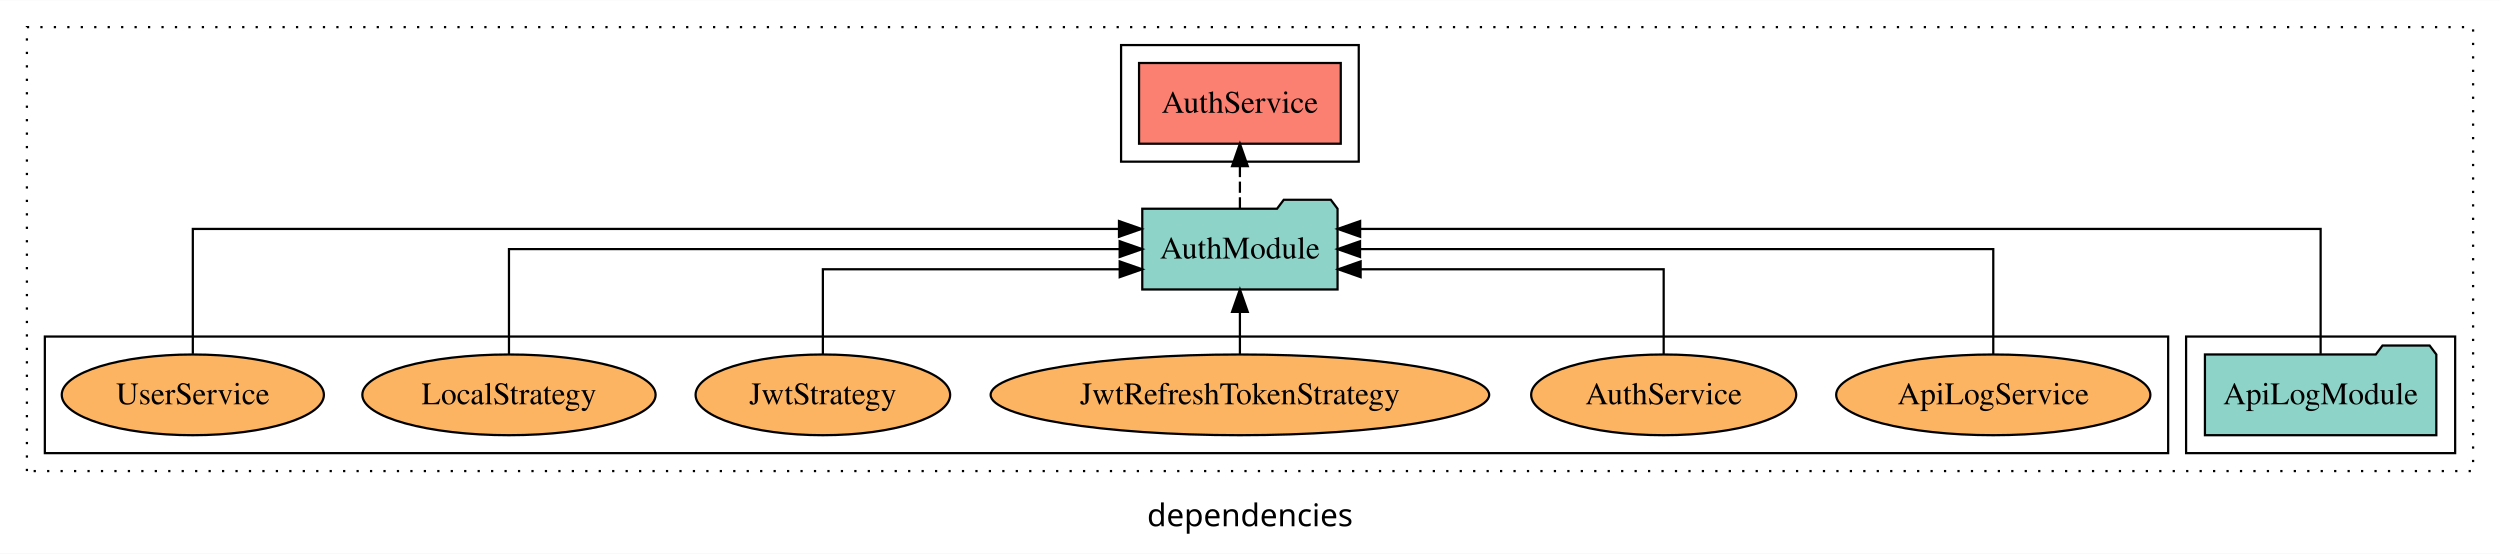
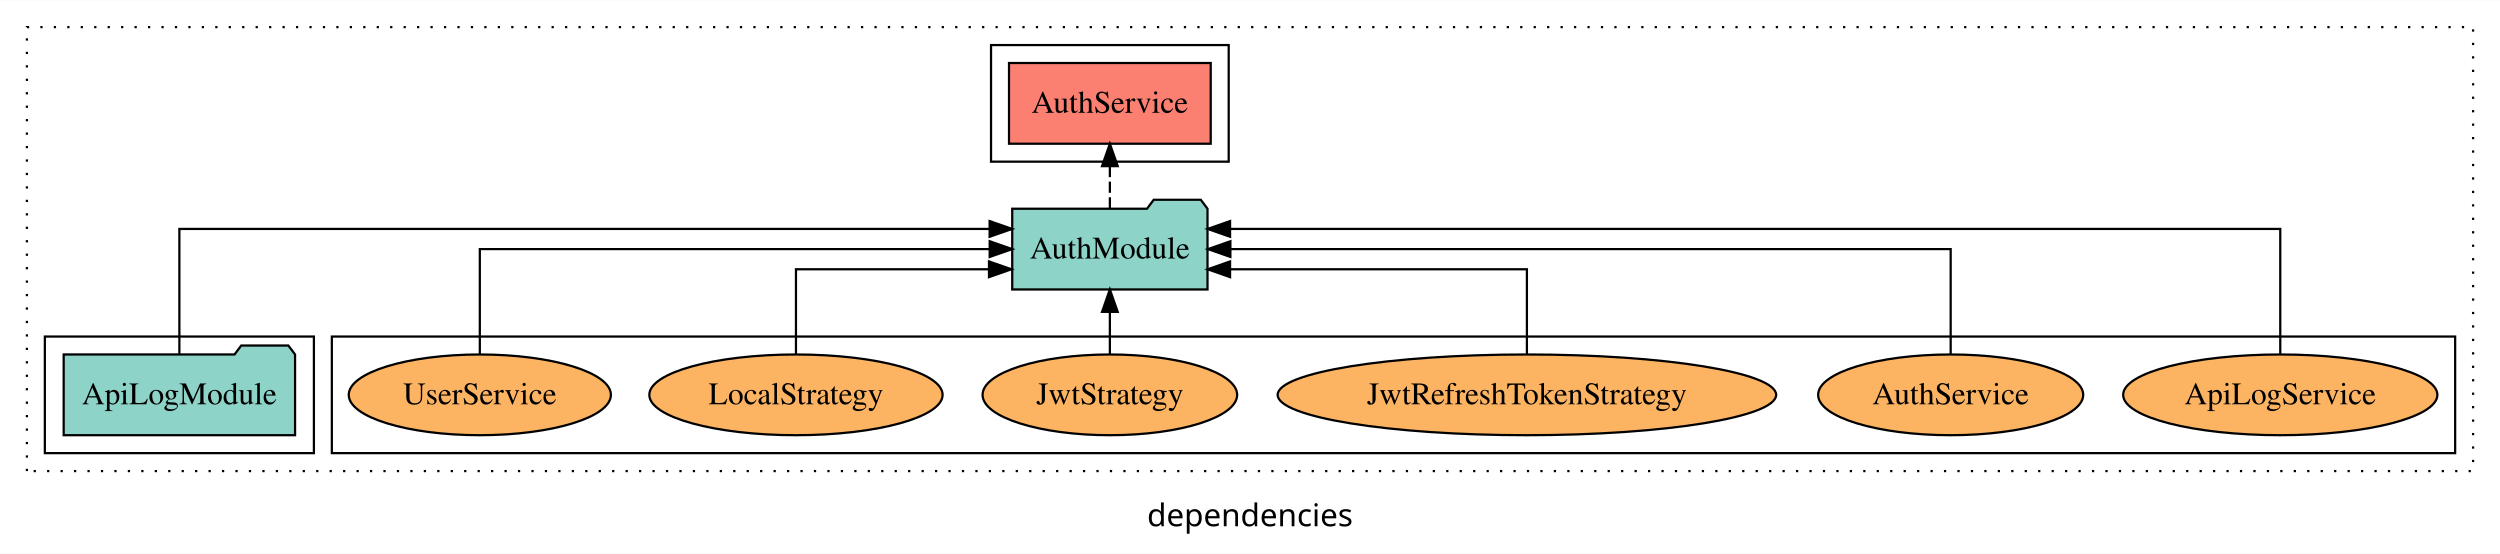
<svg xmlns="http://www.w3.org/2000/svg" width="1115pt" height="247pt" viewBox="0.00 0.00 1115.00 246.80">
  <g id="graph0" class="graph" transform="scale(1 1) rotate(0) translate(4 242.8)">
    <polygon fill="white" stroke="transparent" points="-4,4 -4,-242.8 1111,-242.8 1111,4 -4,4" />
    <text text-anchor="middle" x="553.5" y="-8.2" font-family="sans-serif" font-size="14.00">dependencies</text>
    <g id="clust1" class="cluster">
      <polygon fill="none" stroke="black" stroke-dasharray="1,5" points="8,-32.8 8,-230.8 1099,-230.8 1099,-32.8 8,-32.8" />
    </g>
+     <g id="clust6" class="cluster">
+       <polygon fill="none" stroke="black" points="144,-40.8 144,-92.8 1091,-92.8 1091,-40.8 144,-40.8" />
+     </g>
    <g id="clust3" class="cluster">
-       <polygon fill="none" stroke="black" points="971,-40.8 971,-92.8 1091,-92.8 1091,-40.8 971,-40.8" />
-     </g>
-     <g id="clust6" class="cluster">
-       <polygon fill="none" stroke="black" points="16,-40.8 16,-92.8 963,-92.8 963,-40.8 16,-40.8" />
+       <polygon fill="none" stroke="black" points="16,-40.8 16,-92.8 136,-92.8 136,-40.8 16,-40.8" />
    </g>
    <g id="clust4" class="cluster">
-       <polygon fill="none" stroke="black" points="496,-170.8 496,-222.8 602,-222.8 602,-170.8 496,-170.8" />
+       <polygon fill="none" stroke="black" points="438,-170.8 438,-222.8 544,-222.8 544,-170.8 438,-170.8" />
    </g>
    <g id="node1" class="node">
-       <polygon fill="#8dd3c7" stroke="black" points="1082.6,-84.8 1079.6,-88.8 1058.6,-88.8 1055.6,-84.8 979.4,-84.8 979.4,-48.8 1082.6,-48.8 1082.6,-84.8" />
-       <text text-anchor="middle" x="1031" y="-62.6" font-family="Times,serif" font-size="14.00">ApiLogModule</text>
+       <polygon fill="#8dd3c7" stroke="black" points="127.6,-84.8 124.6,-88.8 103.6,-88.8 100.6,-84.8 24.4,-84.8 24.4,-48.8 127.6,-48.8 127.6,-84.8" />
+       <text text-anchor="middle" x="76" y="-62.6" font-family="Times,serif" font-size="14.00">ApiLogModule</text>
    </g>
    <g id="node2" class="node">
-       <polygon fill="#8dd3c7" stroke="black" points="592.55,-149.8 589.55,-153.8 568.55,-153.8 565.55,-149.8 505.45,-149.8 505.45,-113.8 592.55,-113.8 592.55,-149.8" />
-       <text text-anchor="middle" x="549" y="-127.6" font-family="Times,serif" font-size="14.00">AuthModule</text>
+       <polygon fill="#8dd3c7" stroke="black" points="534.55,-149.8 531.55,-153.8 510.55,-153.8 507.55,-149.8 447.45,-149.8 447.45,-113.8 534.55,-113.8 534.55,-149.8" />
+       <text text-anchor="middle" x="491" y="-127.6" font-family="Times,serif" font-size="14.00">AuthModule</text>
    </g>
    <g id="edge1" class="edge">
-       <path fill="none" stroke="black" d="M1031,-85.09C1031,-107.01 1031,-140.8 1031,-140.8 1031,-140.8 602.62,-140.8 602.62,-140.8" />
-       <polygon fill="black" stroke="black" points="602.62,-137.3 592.62,-140.8 602.62,-144.3 602.62,-137.3" />
+       <path fill="none" stroke="black" d="M76,-85.09C76,-107.01 76,-140.8 76,-140.8 76,-140.8 437.37,-140.8 437.37,-140.8" />
+       <polygon fill="black" stroke="black" points="437.37,-144.3 447.37,-140.8 437.37,-137.3 437.37,-144.3" />
    </g>
    <g id="node3" class="node">
-       <polygon fill="#fb8072" stroke="black" points="593.98,-214.8 504.02,-214.8 504.02,-178.8 593.98,-178.8 593.98,-214.8" />
-       <text text-anchor="middle" x="549" y="-192.6" font-family="Times,serif" font-size="14.00">AuthService </text>
+       <polygon fill="#fb8072" stroke="black" points="535.98,-214.8 446.02,-214.8 446.02,-178.8 535.98,-178.8 535.98,-214.8" />
+       <text text-anchor="middle" x="491" y="-192.6" font-family="Times,serif" font-size="14.00">AuthService </text>
    </g>
    <g id="edge2" class="edge">
-       <path fill="none" stroke="black" stroke-dasharray="5,2" d="M549,-149.91C549,-149.91 549,-168.79 549,-168.79" />
-       <polygon fill="black" stroke="black" points="545.5,-168.79 549,-178.79 552.5,-168.79 545.5,-168.79" />
+       <path fill="none" stroke="black" stroke-dasharray="5,2" d="M491,-149.91C491,-149.91 491,-168.79 491,-168.79" />
+       <polygon fill="black" stroke="black" points="487.5,-168.79 491,-178.79 494.5,-168.79 487.5,-168.79" />
    </g>
    <g id="node4" class="node">
-       <ellipse fill="#fdb462" stroke="black" cx="885" cy="-66.8" rx="70.07" ry="18" />
-       <text text-anchor="middle" x="885" y="-62.6" font-family="Times,serif" font-size="14.00">ApiLogService</text>
+       <ellipse fill="#fdb462" stroke="black" cx="1013" cy="-66.8" rx="70.07" ry="18" />
+       <text text-anchor="middle" x="1013" y="-62.6" font-family="Times,serif" font-size="14.00">ApiLogService</text>
    </g>
    <g id="edge3" class="edge">
-       <path fill="none" stroke="black" d="M885,-84.91C885,-104.14 885,-131.8 885,-131.8 885,-131.8 602.58,-131.8 602.58,-131.8" />
-       <polygon fill="black" stroke="black" points="602.58,-128.3 592.58,-131.8 602.58,-135.3 602.58,-128.3" />
+       <path fill="none" stroke="black" d="M1013,-85.09C1013,-107.01 1013,-140.8 1013,-140.8 1013,-140.8 544.61,-140.8 544.61,-140.8" />
+       <polygon fill="black" stroke="black" points="544.61,-137.3 534.61,-140.8 544.61,-144.3 544.61,-137.3" />
    </g>
    <g id="node5" class="node">
-       <ellipse fill="#fdb462" stroke="black" cx="738" cy="-66.8" rx="59.11" ry="18" />
-       <text text-anchor="middle" x="738" y="-62.6" font-family="Times,serif" font-size="14.00">AuthService</text>
+       <ellipse fill="#fdb462" stroke="black" cx="866" cy="-66.8" rx="59.11" ry="18" />
+       <text text-anchor="middle" x="866" y="-62.6" font-family="Times,serif" font-size="14.00">AuthService</text>
    </g>
    <g id="edge4" class="edge">
-       <path fill="none" stroke="black" d="M738,-84.83C738,-101.2 738,-122.8 738,-122.8 738,-122.8 602.84,-122.8 602.84,-122.8" />
-       <polygon fill="black" stroke="black" points="602.84,-119.3 592.84,-122.8 602.84,-126.3 602.84,-119.3" />
+       <path fill="none" stroke="black" d="M866,-84.91C866,-104.14 866,-131.8 866,-131.8 866,-131.8 544.75,-131.8 544.75,-131.8" />
+       <polygon fill="black" stroke="black" points="544.75,-128.3 534.75,-131.8 544.75,-135.3 544.75,-128.3" />
    </g>
    <g id="node6" class="node">
-       <ellipse fill="#fdb462" stroke="black" cx="549" cy="-66.8" rx="111.17" ry="18" />
-       <text text-anchor="middle" x="549" y="-62.6" font-family="Times,serif" font-size="14.00">JwtRefreshTokenStrategy</text>
+       <ellipse fill="#fdb462" stroke="black" cx="677" cy="-66.8" rx="111.17" ry="18" />
+       <text text-anchor="middle" x="677" y="-62.6" font-family="Times,serif" font-size="14.00">JwtRefreshTokenStrategy</text>
    </g>
    <g id="edge5" class="edge">
-       <path fill="none" stroke="black" d="M549,-84.91C549,-84.91 549,-103.79 549,-103.79" />
-       <polygon fill="black" stroke="black" points="545.5,-103.79 549,-113.79 552.5,-103.79 545.5,-103.79" />
+       <path fill="none" stroke="black" d="M677,-84.83C677,-101.2 677,-122.8 677,-122.8 677,-122.8 544.61,-122.8 544.61,-122.8" />
+       <polygon fill="black" stroke="black" points="544.61,-119.3 534.61,-122.8 544.61,-126.3 544.61,-119.3" />
    </g>
    <g id="node7" class="node">
-       <ellipse fill="#fdb462" stroke="black" cx="363" cy="-66.8" rx="56.77" ry="18" />
-       <text text-anchor="middle" x="363" y="-62.6" font-family="Times,serif" font-size="14.00">JwtStrategy</text>
+       <ellipse fill="#fdb462" stroke="black" cx="491" cy="-66.8" rx="56.77" ry="18" />
+       <text text-anchor="middle" x="491" y="-62.6" font-family="Times,serif" font-size="14.00">JwtStrategy</text>
    </g>
    <g id="edge6" class="edge">
-       <path fill="none" stroke="black" d="M363,-84.83C363,-101.2 363,-122.8 363,-122.8 363,-122.8 495.39,-122.8 495.39,-122.8" />
-       <polygon fill="black" stroke="black" points="495.39,-126.3 505.39,-122.8 495.39,-119.3 495.39,-126.3" />
+       <path fill="none" stroke="black" d="M491,-84.91C491,-84.91 491,-103.79 491,-103.79" />
+       <polygon fill="black" stroke="black" points="487.5,-103.79 491,-113.79 494.5,-103.79 487.5,-103.79" />
    </g>
    <g id="node8" class="node">
-       <ellipse fill="#fdb462" stroke="black" cx="223" cy="-66.8" rx="65.4" ry="18" />
-       <text text-anchor="middle" x="223" y="-62.6" font-family="Times,serif" font-size="14.00">LocalStrategy</text>
+       <ellipse fill="#fdb462" stroke="black" cx="351" cy="-66.8" rx="65.4" ry="18" />
+       <text text-anchor="middle" x="351" y="-62.6" font-family="Times,serif" font-size="14.00">LocalStrategy</text>
    </g>
    <g id="edge7" class="edge">
-       <path fill="none" stroke="black" d="M223,-84.91C223,-104.14 223,-131.8 223,-131.8 223,-131.8 495.37,-131.8 495.37,-131.8" />
-       <polygon fill="black" stroke="black" points="495.37,-135.3 505.37,-131.8 495.37,-128.3 495.37,-135.3" />
+       <path fill="none" stroke="black" d="M351,-84.83C351,-101.2 351,-122.8 351,-122.8 351,-122.8 437.09,-122.8 437.09,-122.8" />
+       <polygon fill="black" stroke="black" points="437.09,-126.3 447.09,-122.8 437.09,-119.3 437.09,-126.3" />
    </g>
    <g id="node9" class="node">
-       <ellipse fill="#fdb462" stroke="black" cx="82" cy="-66.8" rx="58.46" ry="18" />
-       <text text-anchor="middle" x="82" y="-62.6" font-family="Times,serif" font-size="14.00">UserService</text>
+       <ellipse fill="#fdb462" stroke="black" cx="210" cy="-66.8" rx="58.46" ry="18" />
+       <text text-anchor="middle" x="210" y="-62.6" font-family="Times,serif" font-size="14.00">UserService</text>
    </g>
    <g id="edge8" class="edge">
-       <path fill="none" stroke="black" d="M82,-85.09C82,-107.01 82,-140.8 82,-140.8 82,-140.8 495.07,-140.8 495.07,-140.8" />
-       <polygon fill="black" stroke="black" points="495.07,-144.3 505.07,-140.8 495.07,-137.3 495.07,-144.3" />
+       <path fill="none" stroke="black" d="M210,-84.91C210,-104.14 210,-131.8 210,-131.8 210,-131.8 437.4,-131.8 437.4,-131.8" />
+       <polygon fill="black" stroke="black" points="437.4,-135.3 447.4,-131.8 437.4,-128.3 437.4,-135.3" />
    </g>
  </g>
</svg>
